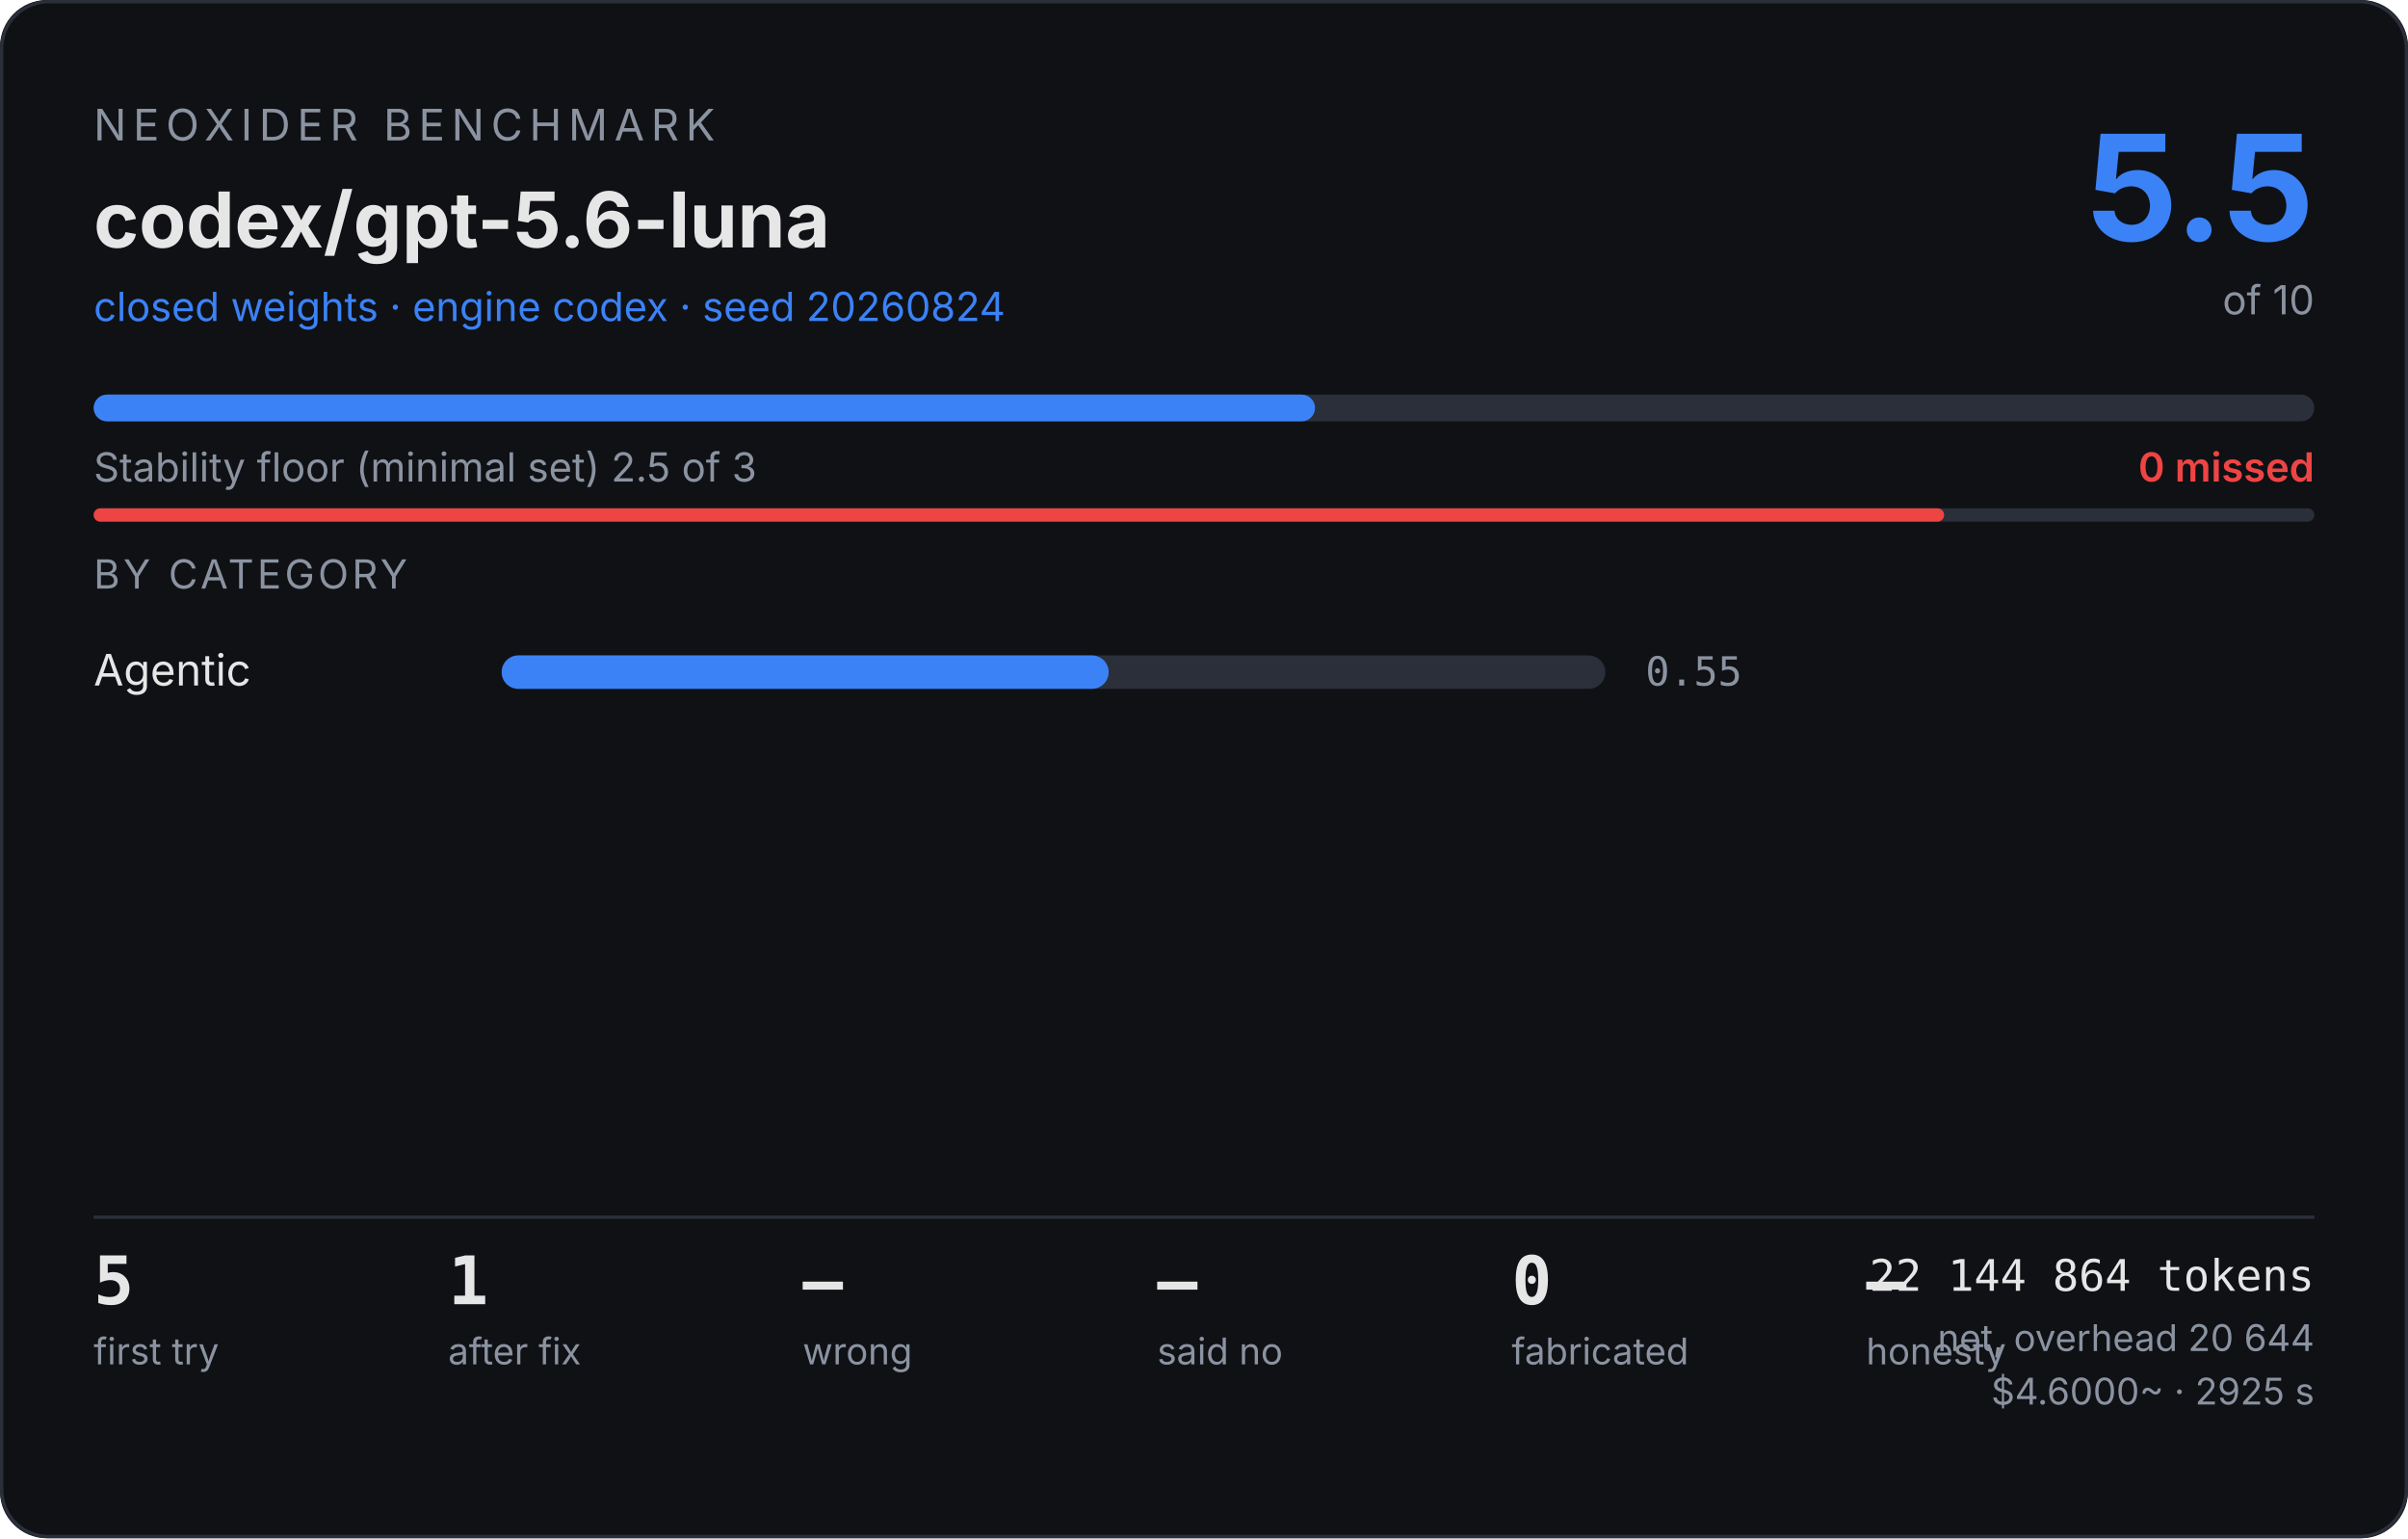
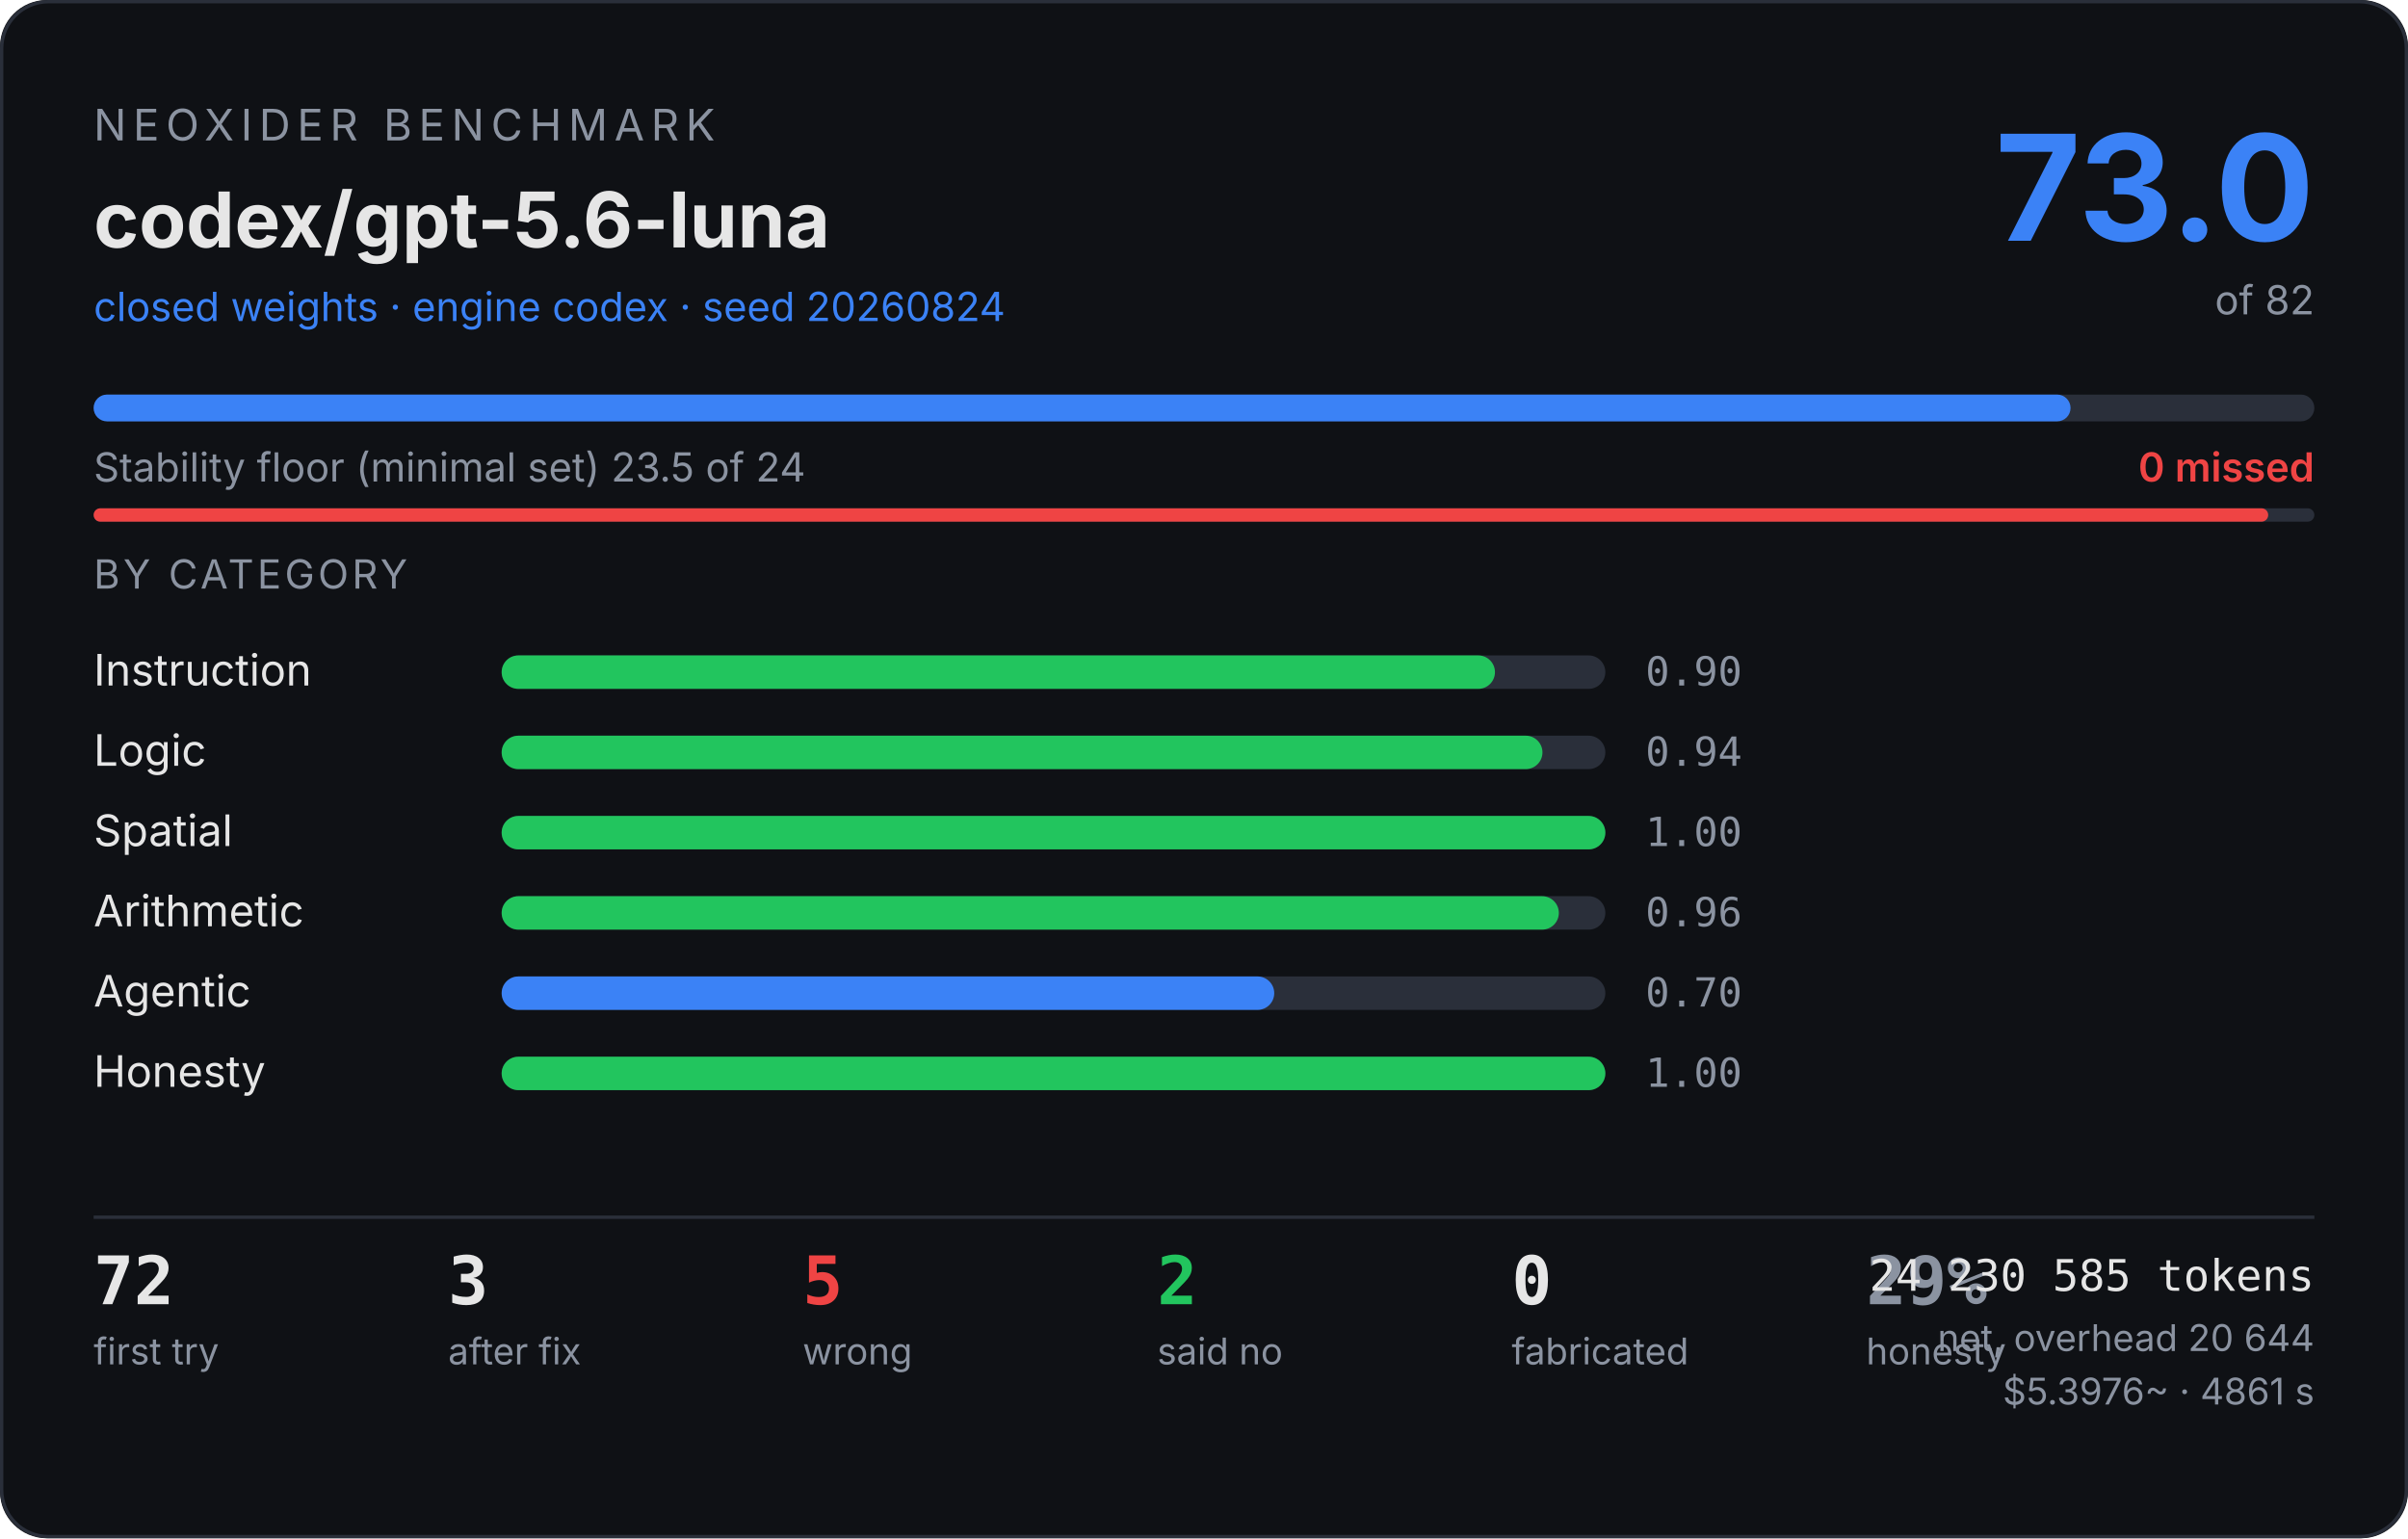
<svg xmlns="http://www.w3.org/2000/svg" width="720" height="460" viewBox="0 0 720 460" font-family="system-ui,-apple-system,Segoe UI,sans-serif">
  <rect width="720" height="460" rx="14" fill="#0f1115" />
  <rect x="0.5" y="0.5" width="719" height="459" rx="14" fill="none" stroke="#2a2f3a" />
  <text x="28" y="42" fill="#8b93a1" font-size="13" letter-spacing="2">NEOXIDER BENCHMARK</text>
  <text x="28" y="74" fill="#e6e6e6" font-size="23" font-weight="700">codex/gpt-5.6-luna</text>
  <text x="28" y="96" fill="#3b82f6" font-size="12">closed weights · engine codex · seed 20260824</text>
-   <text x="692" y="72" text-anchor="end" fill="#3b82f6" font-size="44" font-weight="700">5.5</text>
-   <text x="692" y="94" text-anchor="end" fill="#8b93a1" font-size="12">of 10</text>
+   <text x="692" y="72" text-anchor="end" fill="#3b82f6" font-size="44" font-weight="700">73.0</text>
+   <text x="692" y="94" text-anchor="end" fill="#8b93a1" font-size="12">of 82</text>
  <rect x="28" y="118" width="664" height="8" rx="4" fill="#2a2f3a" />
-   <rect x="28" y="118" width="365.2" height="8" rx="4" fill="#3b82f6" />
-   <text x="28" y="144" fill="#8b93a1" font-size="12">Stability floor (minimal set) 2.5 of 3</text>
+   <rect x="28" y="118" width="591.1" height="8" rx="4" fill="#3b82f6" />
+   <text x="28" y="144" fill="#8b93a1" font-size="12">Stability floor (minimal set) 23.5 of 24</text>
  <text x="692" y="144" text-anchor="end" fill="#ef4444" font-size="12" font-weight="600">0 missed</text>
  <rect x="28" y="152" width="664" height="4" rx="2" fill="#2a2f3a" />
-   <rect x="28" y="152" width="553.3" height="4" rx="2" fill="#ef4444" />
+   <rect x="28" y="152" width="650.2" height="4" rx="2" fill="#ef4444" />
  <text x="28" y="176" fill="#8b93a1" font-size="12" letter-spacing="1">BY CATEGORY</text>
-   <text x="28" y="205" fill="#e6e6e6" font-size="13">Agentic</text>
+   <text x="28" y="205" fill="#e6e6e6" font-size="13">Instruction</text>
  <rect x="150" y="196" width="330" height="10" rx="5" fill="#2a2f3a" />
-   <rect x="150" y="196" width="181.5" height="10" rx="5" fill="#3b82f6" />
-   <text x="492" y="205" fill="#8b93a1" font-size="12" font-family="ui-monospace,Consolas,monospace">0.55</text>
+   <rect x="150" y="196" width="297.0" height="10" rx="5" fill="#22c55e" />
+   <text x="492" y="205" fill="#8b93a1" font-size="12" font-family="ui-monospace,Consolas,monospace">0.90</text>
+   <text x="28" y="229" fill="#e6e6e6" font-size="13">Logic</text>
+   <rect x="150" y="220" width="330" height="10" rx="5" fill="#2a2f3a" />
+   <rect x="150" y="220" width="311.2" height="10" rx="5" fill="#22c55e" />
+   <text x="492" y="229" fill="#8b93a1" font-size="12" font-family="ui-monospace,Consolas,monospace">0.94</text>
+   <text x="28" y="253" fill="#e6e6e6" font-size="13">Spatial</text>
+   <rect x="150" y="244" width="330" height="10" rx="5" fill="#2a2f3a" />
+   <rect x="150" y="244" width="330.0" height="10" rx="5" fill="#22c55e" />
+   <text x="492" y="253" fill="#8b93a1" font-size="12" font-family="ui-monospace,Consolas,monospace">1.00</text>
+   <text x="28" y="277" fill="#e6e6e6" font-size="13">Arithmetic</text>
+   <rect x="150" y="268" width="330" height="10" rx="5" fill="#2a2f3a" />
+   <rect x="150" y="268" width="316.1" height="10" rx="5" fill="#22c55e" />
+   <text x="492" y="277" fill="#8b93a1" font-size="12" font-family="ui-monospace,Consolas,monospace">0.96</text>
+   <text x="28" y="301" fill="#e6e6e6" font-size="13">Agentic</text>
+   <rect x="150" y="292" width="330" height="10" rx="5" fill="#2a2f3a" />
+   <rect x="150" y="292" width="231.0" height="10" rx="5" fill="#3b82f6" />
+   <text x="492" y="301" fill="#8b93a1" font-size="12" font-family="ui-monospace,Consolas,monospace">0.70</text>
+   <text x="28" y="325" fill="#e6e6e6" font-size="13">Honesty</text>
+   <rect x="150" y="316" width="330" height="10" rx="5" fill="#2a2f3a" />
+   <rect x="150" y="316" width="330.0" height="10" rx="5" fill="#22c55e" />
+   <text x="492" y="325" fill="#8b93a1" font-size="12" font-family="ui-monospace,Consolas,monospace">1.00</text>
  <line x1="28" y1="364" x2="692" y2="364" stroke="#2a2f3a" />
-   <text x="28" y="390" fill="#e6e6e6" font-size="20" font-weight="700" font-family="ui-monospace,Consolas,monospace">5</text>
+   <text x="28" y="390" fill="#e6e6e6" font-size="20" font-weight="700" font-family="ui-monospace,Consolas,monospace">72</text>
  <text x="28" y="408" fill="#8b93a1" font-size="11">first try</text>
-   <text x="134" y="390" fill="#e6e6e6" font-size="20" font-weight="700" font-family="ui-monospace,Consolas,monospace">1</text>
+   <text x="134" y="390" fill="#e6e6e6" font-size="20" font-weight="700" font-family="ui-monospace,Consolas,monospace">3</text>
  <text x="134" y="408" fill="#8b93a1" font-size="11">after fix</text>
-   <text x="240" y="390" fill="#e6e6e6" font-size="20" font-weight="700" font-family="ui-monospace,Consolas,monospace">—</text>
+   <text x="240" y="390" fill="#ef4444" font-size="20" font-weight="700" font-family="ui-monospace,Consolas,monospace">5</text>
  <text x="240" y="408" fill="#8b93a1" font-size="11">wrong</text>
-   <text x="346" y="390" fill="#e6e6e6" font-size="20" font-weight="700" font-family="ui-monospace,Consolas,monospace">—</text>
+   <text x="346" y="390" fill="#22c55e" font-size="20" font-weight="700" font-family="ui-monospace,Consolas,monospace">2</text>
  <text x="346" y="408" fill="#8b93a1" font-size="11">said no</text>
  <text x="452" y="390" fill="#e6e6e6" font-size="20" font-weight="700" font-family="ui-monospace,Consolas,monospace">0</text>
  <text x="452" y="408" fill="#8b93a1" font-size="11">fabricated</text>
-   <text x="558" y="390" fill="#e6e6e6" font-size="20" font-weight="700" font-family="ui-monospace,Consolas,monospace">—</text>
+   <text x="558" y="390" fill="#8b93a1" font-size="20" font-weight="700" font-family="ui-monospace,Consolas,monospace">29%</text>
  <text x="558" y="408" fill="#8b93a1" font-size="11">honesty</text>
-   <text x="692" y="386" text-anchor="end" fill="#e6e6e6" font-size="13" font-family="ui-monospace,Consolas,monospace">22 144 864 tokens</text>
+   <text x="692" y="386" text-anchor="end" fill="#e6e6e6" font-size="13" font-family="ui-monospace,Consolas,monospace">24 230 585 tokens</text>
  <text x="692" y="404" text-anchor="end" fill="#8b93a1" font-size="11">net, overhead 20 644</text>
-   <text x="692" y="420" text-anchor="end" fill="#8b93a1" font-size="11">$4.6000~ · 2925 s</text>
+   <text x="692" y="420" text-anchor="end" fill="#8b93a1" font-size="11">$5.3976~ · 4861 s</text>
</svg>
